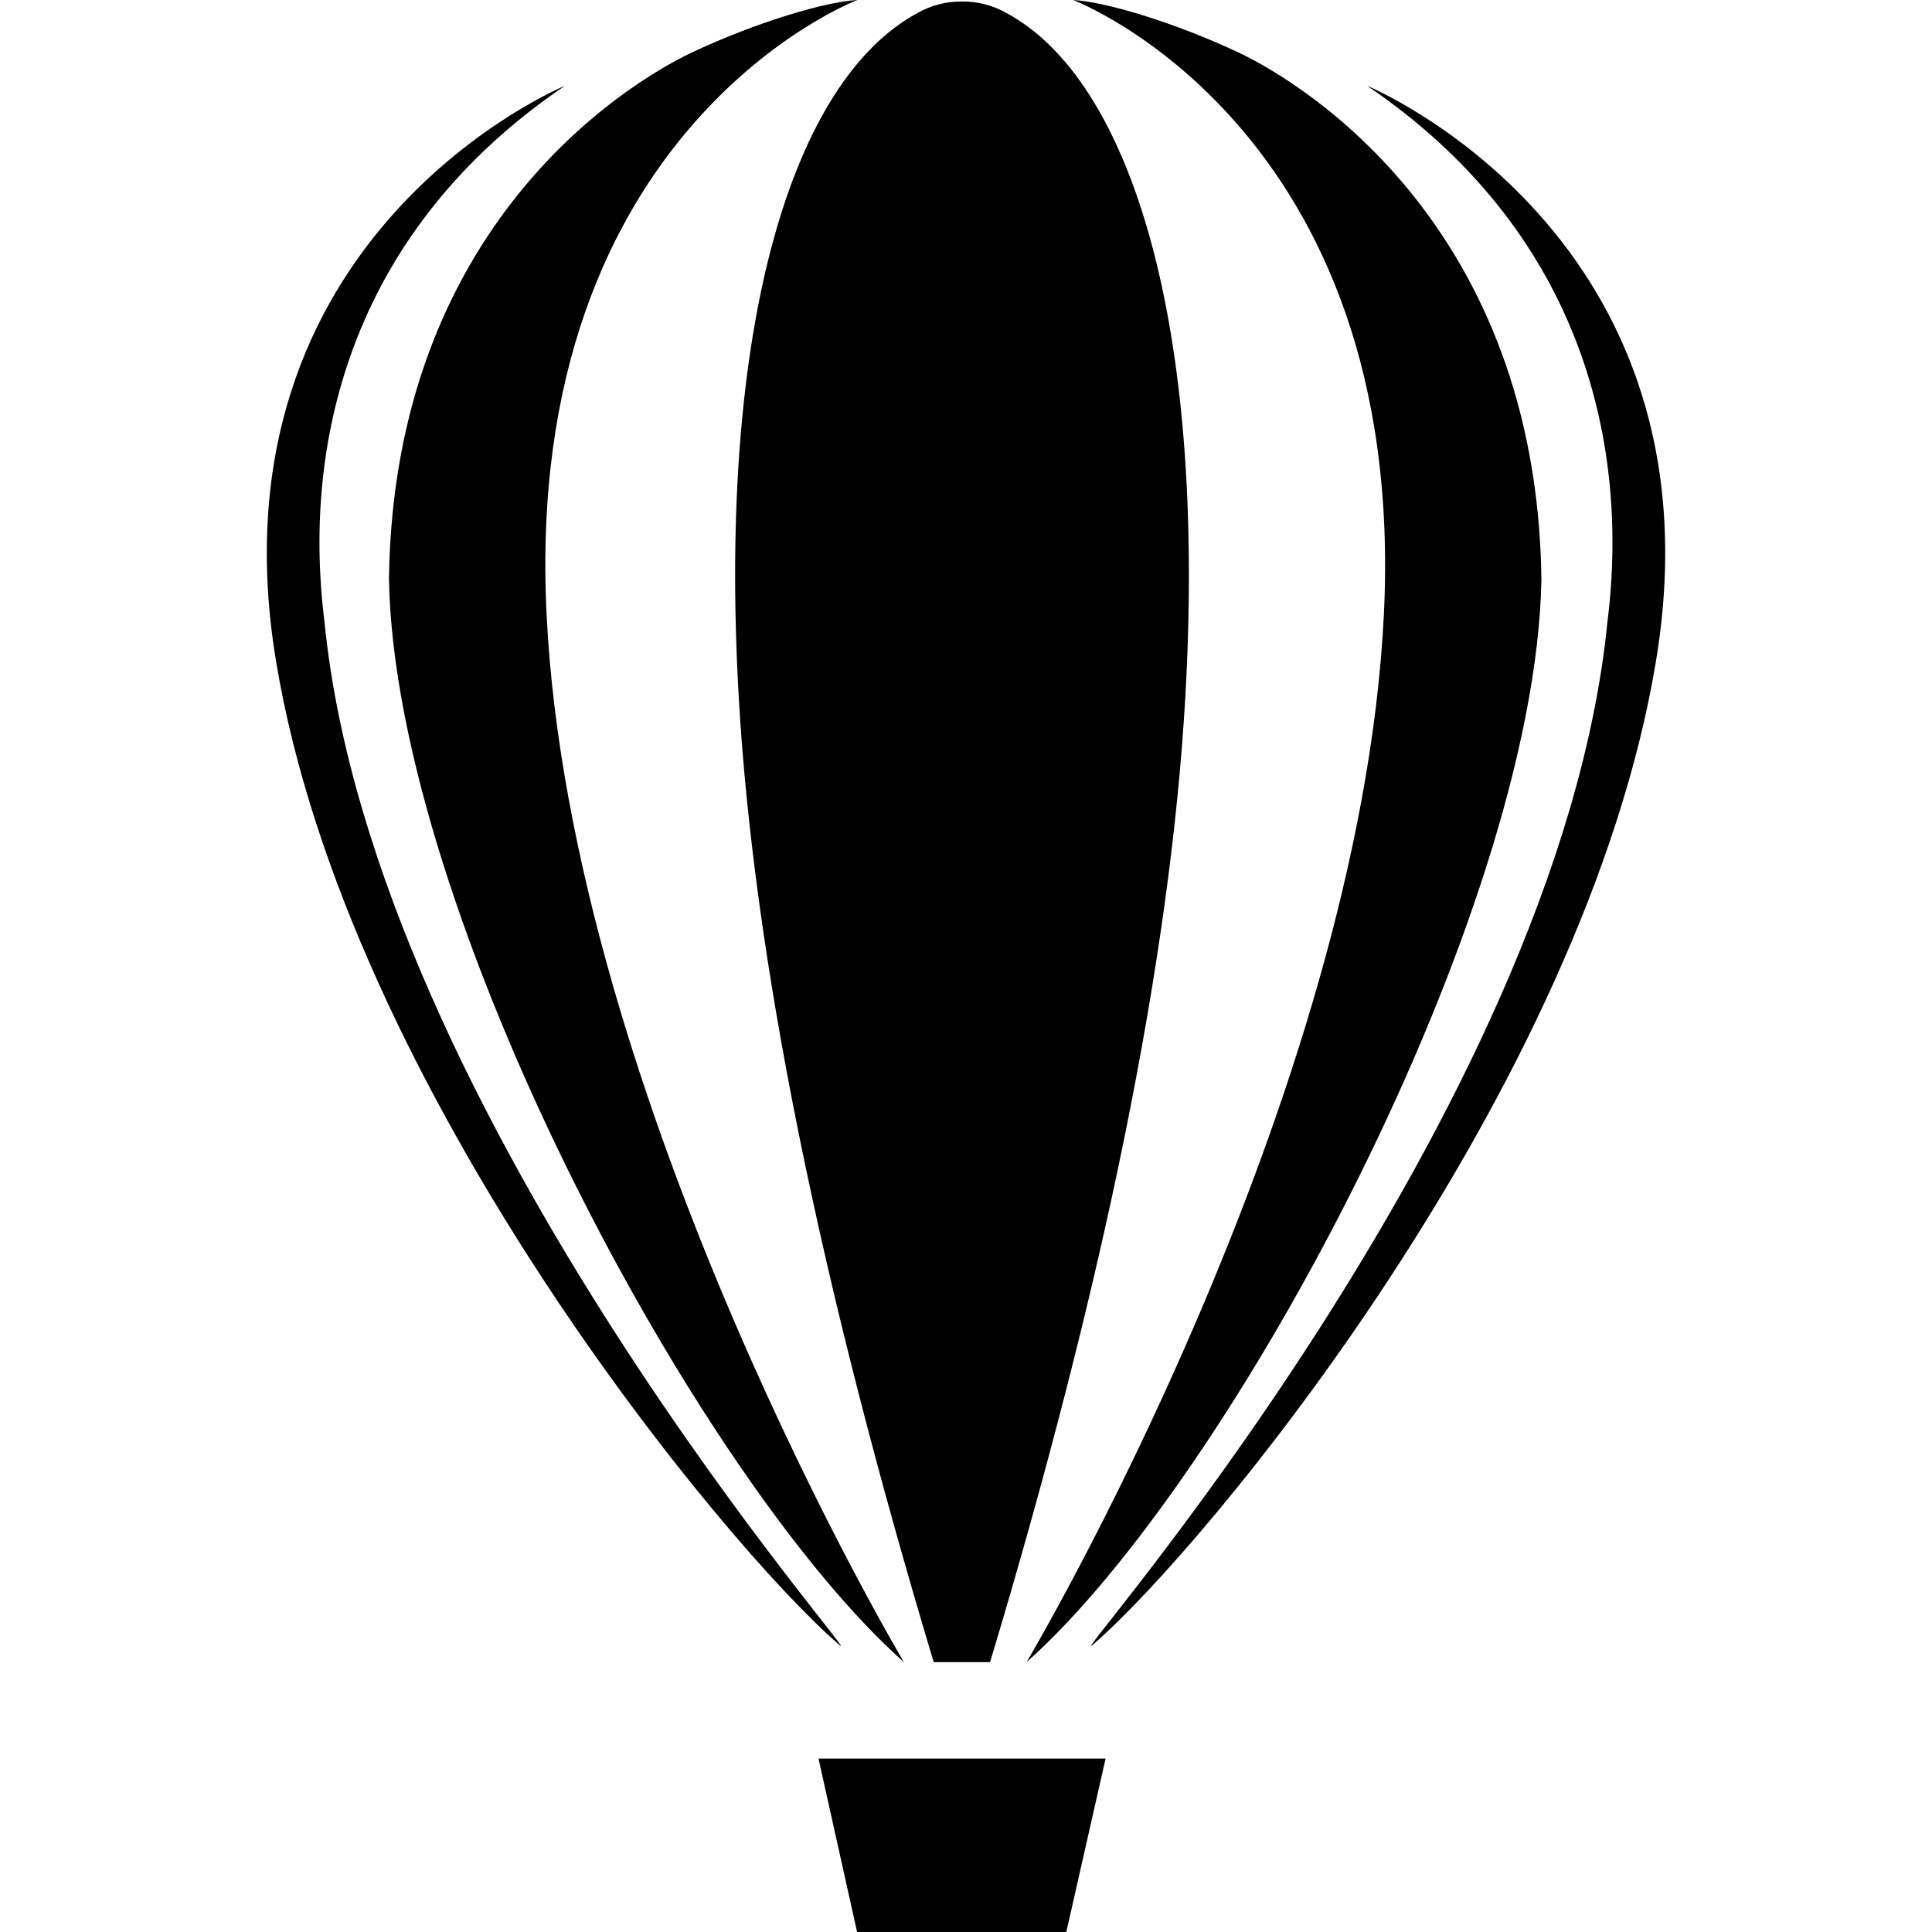
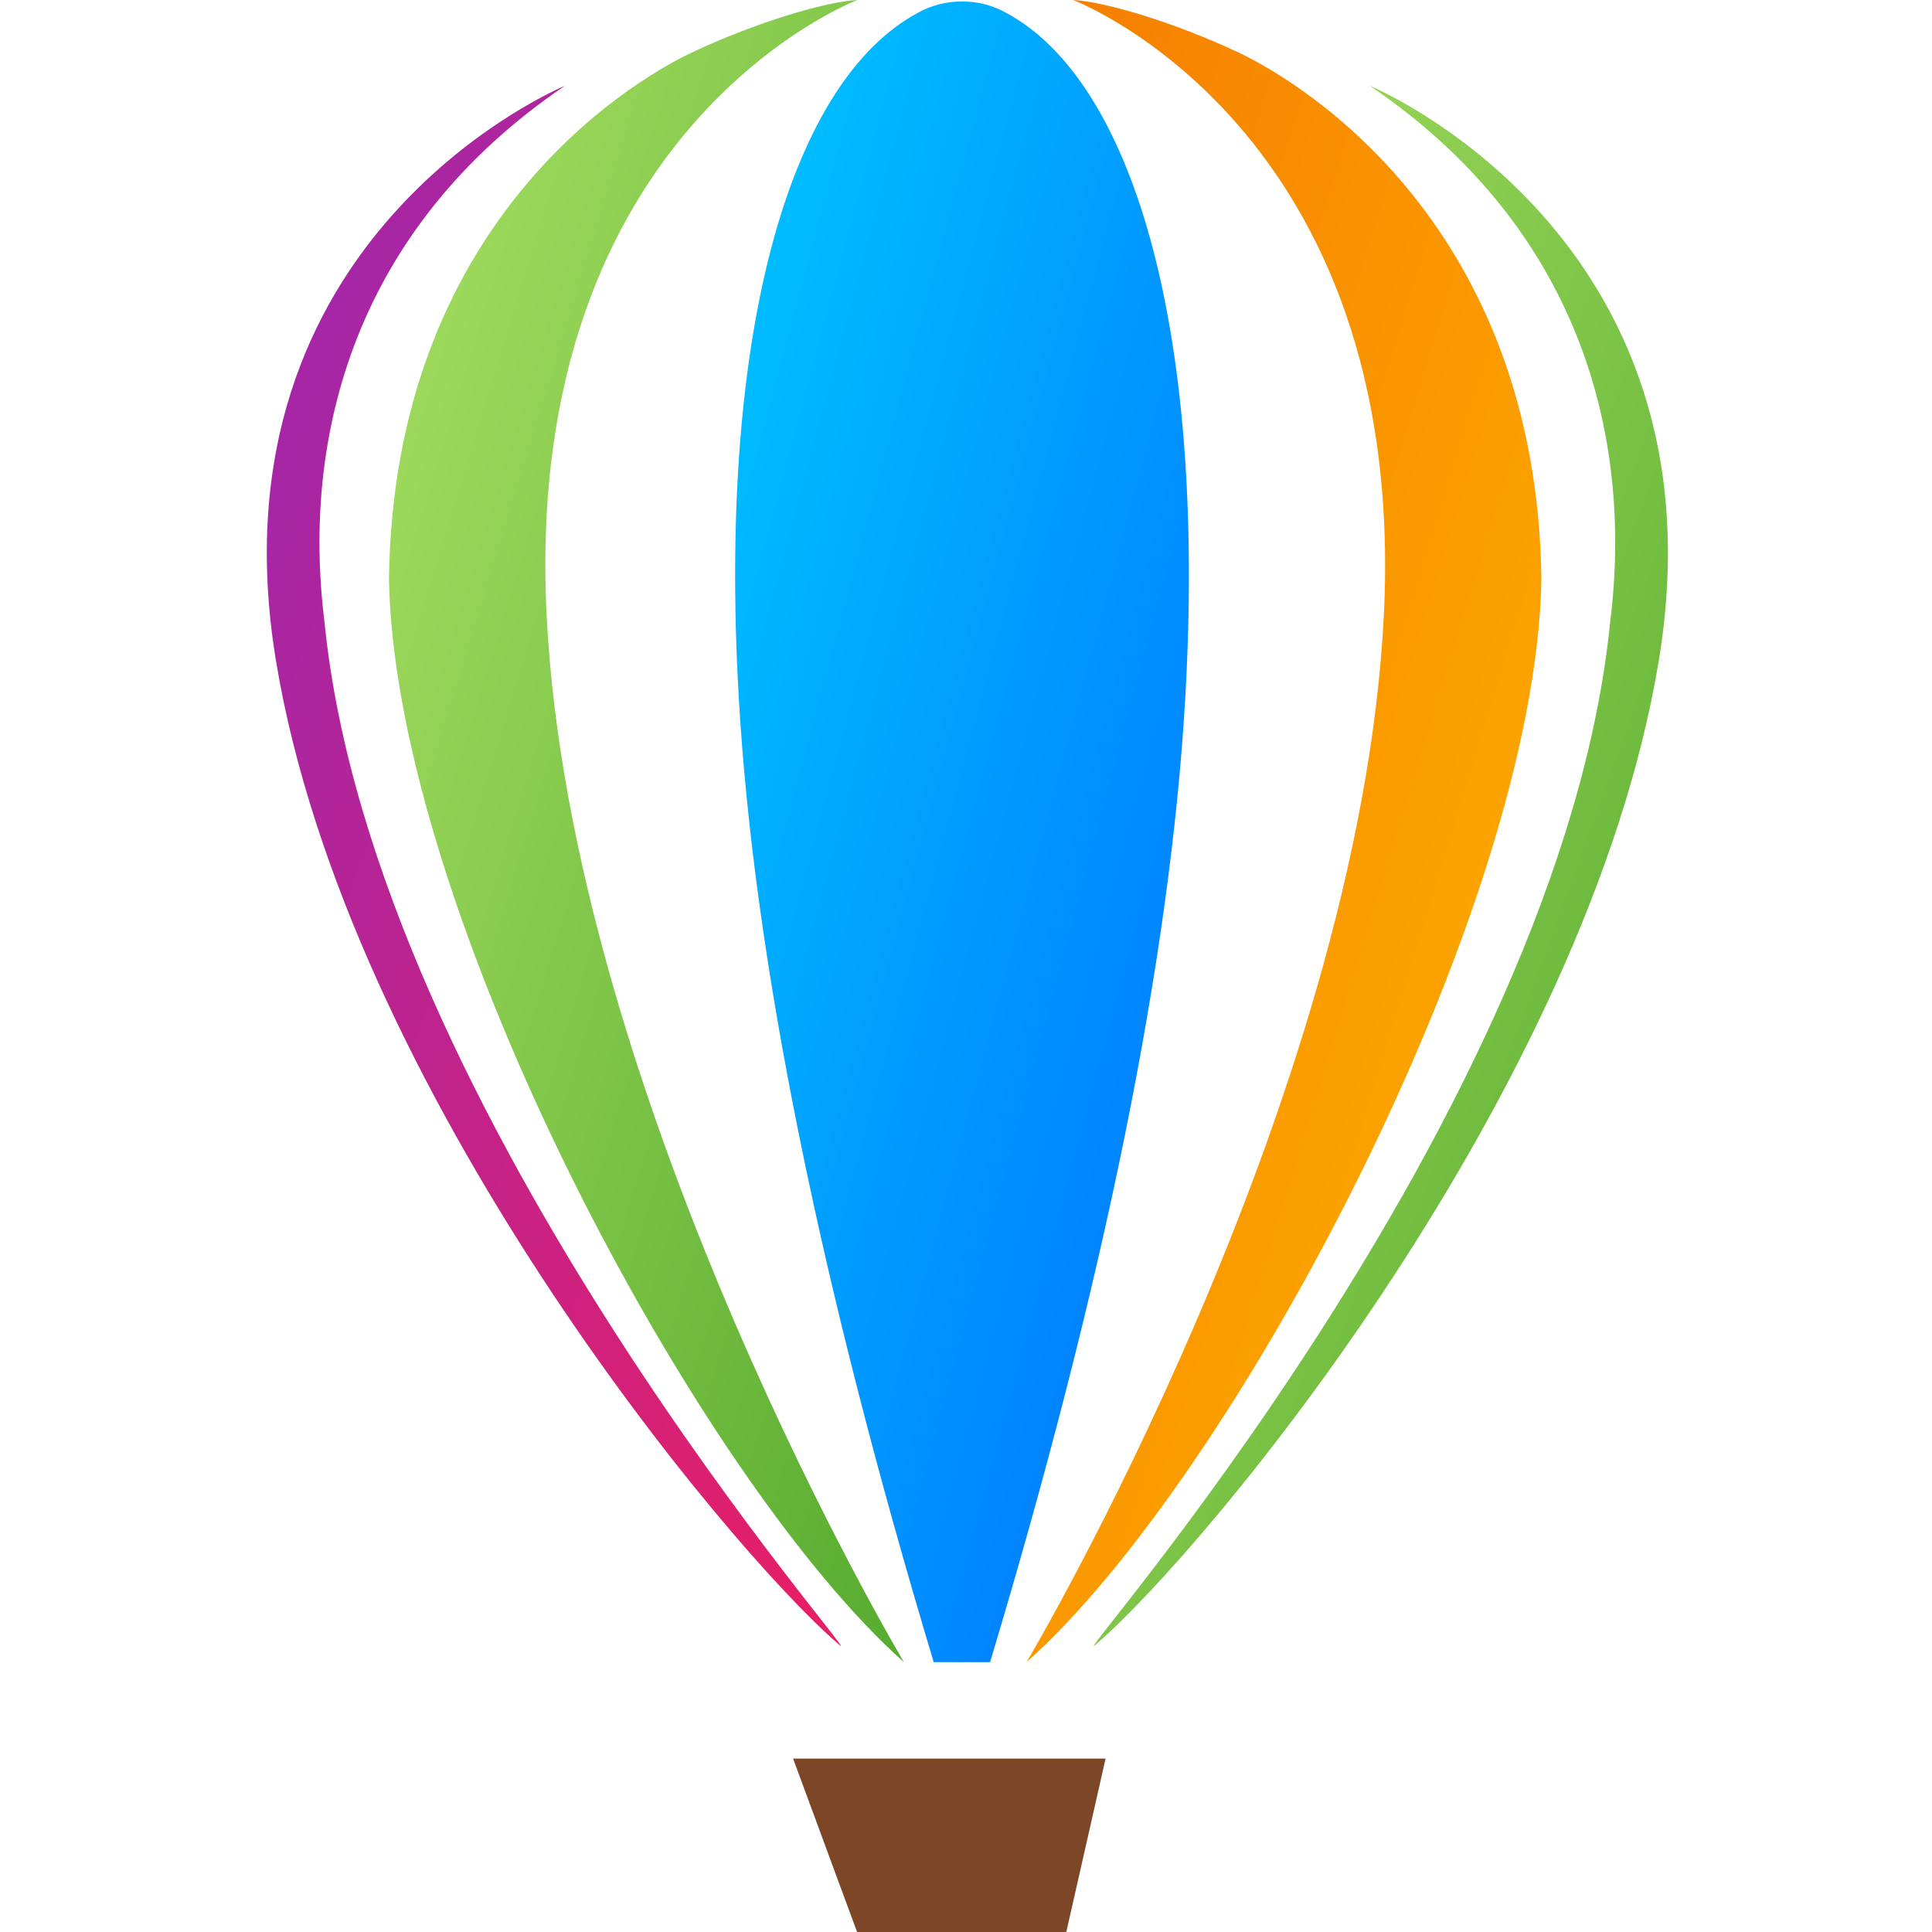
- <svg xmlns="http://www.w3.org/2000/svg" role="img" viewBox="0 0 24 24">
-   <path d="M10.651 0C10.265.019 9.4.272 8.584.657c-.816.39-3.696 2.161-3.752 6.536.072 4.145 3.847 11.191 6.397 13.455 0 0-4.141-6.952-4.439-13.013C6.488 1.575 10.651 0 10.651 0Zm2.679 0s4.159 1.575 3.861 7.635c-.299 6.061-4.439 13.013-4.439 13.013 2.547-2.264 6.324-9.31 6.396-13.455-.057-4.375-2.936-6.146-3.752-6.536C14.58.272 13.715.019 13.33 0Zm-1.38.019a1.088 1.088 0 0 0-.555.144C9.864.99 8.909 3.982 9.177 8.66c.185 3.242 1.009 7.291 2.422 11.988h.7c1.413-4.697 2.24-8.742 2.425-11.984.268-4.677-.688-7.674-2.219-8.501a1.088 1.088 0 0 0-.555-.144ZM7.017 1.066S2.543 2.909 3.431 8.225c.884 5.32 5.588 10.995 6.986 12.2.503.457-5.777-6.548-6.386-12.699-.291-2.323.39-4.9 2.986-6.66Zm9.966 0c2.595 1.76 3.276 4.337 2.985 6.66-.608 6.151-6.888 13.156-6.386 12.699 1.398-1.205 6.103-6.88 6.987-12.2.888-5.316-3.586-7.159-3.586-7.159Zm-6.815 20.78L10.647 24h2.599l.488-2.154h-3.566Z" />
+ <svg xmlns="http://www.w3.org/2000/svg" fill="none" viewBox="0 0 24 24">
+   <defs>
+     <linearGradient id="balloon-green" x1="0%" x2="100%" y1="0%" y2="100%">
+       <stop offset="0%" stop-color="#a8e063" />
+       <stop offset="100%" stop-color="#56ab2f" />
+     </linearGradient>
+     <linearGradient id="balloon-orange" x1="0%" x2="100%" y1="0%" y2="100%">
+       <stop offset="0%" stop-color="#f57c00" />
+       <stop offset="100%" stop-color="#ffb300" />
+     </linearGradient>
+     <linearGradient id="balloon-blue" x1="0%" x2="100%" y1="0%" y2="100%">
+       <stop offset="0%" stop-color="#00c6ff" />
+       <stop offset="100%" stop-color="#0072ff" />
+     </linearGradient>
+     <linearGradient id="balloon-purple" x1="0%" x2="100%" y1="0%" y2="100%">
+       <stop offset="0%" stop-color="#9c27b0" />
+       <stop offset="100%" stop-color="#e91e63" />
+     </linearGradient>
+   </defs>
+   <path fill="url(#balloon-green)" d="M10.651 0C10.265.019 9.4.272 8.584.657c-.816.39-3.696 2.161-3.752 6.536.072 4.145 3.847 11.191 6.397 13.455 0 0-4.141-6.952-4.439-13.013C6.488 1.575 10.651 0 10.651 0" />
+   <path fill="url(#balloon-blue)" d="M11.95.019a1.1 1.1 0 0 0-.555.144C9.864.99 8.909 3.982 9.177 8.66c.185 3.242 1.009 7.291 2.422 11.988h.7c1.413-4.697 2.24-8.742 2.425-11.984.268-4.677-.688-7.674-2.219-8.501a1.1 1.1 0 0 0-.555-.144" />
+   <path fill="url(#balloon-orange)" d="M13.33 0s4.159 1.575 3.861 7.635c-.299 6.061-4.439 13.013-4.439 13.013 2.547-2.264 6.324-9.31 6.396-13.455-.057-4.375-2.936-6.146-3.752-6.536C14.58.272 13.715.019 13.33 0" />
+   <path fill="url(#balloon-purple)" d="M7.017 1.066S2.543 2.909 3.431 8.225c.884 5.32 5.588 10.995 6.986 12.2.503.457-5.777-6.548-6.386-12.699-.291-2.323.39-4.9 2.986-6.66" />
+   <path fill="url(#balloon-green)" d="M17.017 1.066c2.595 1.76 3.276 4.337 2.985 6.66-.608 6.151-6.888 13.156-6.386 12.699 1.398-1.205 6.103-6.88 6.987-12.2.888-5.316-3.586-7.159-3.586-7.159" />
+   <path fill="#7d4627" d="M9.852 21.846 10.647 24h2.599l.488-2.154h-3.566Z" />
</svg>
